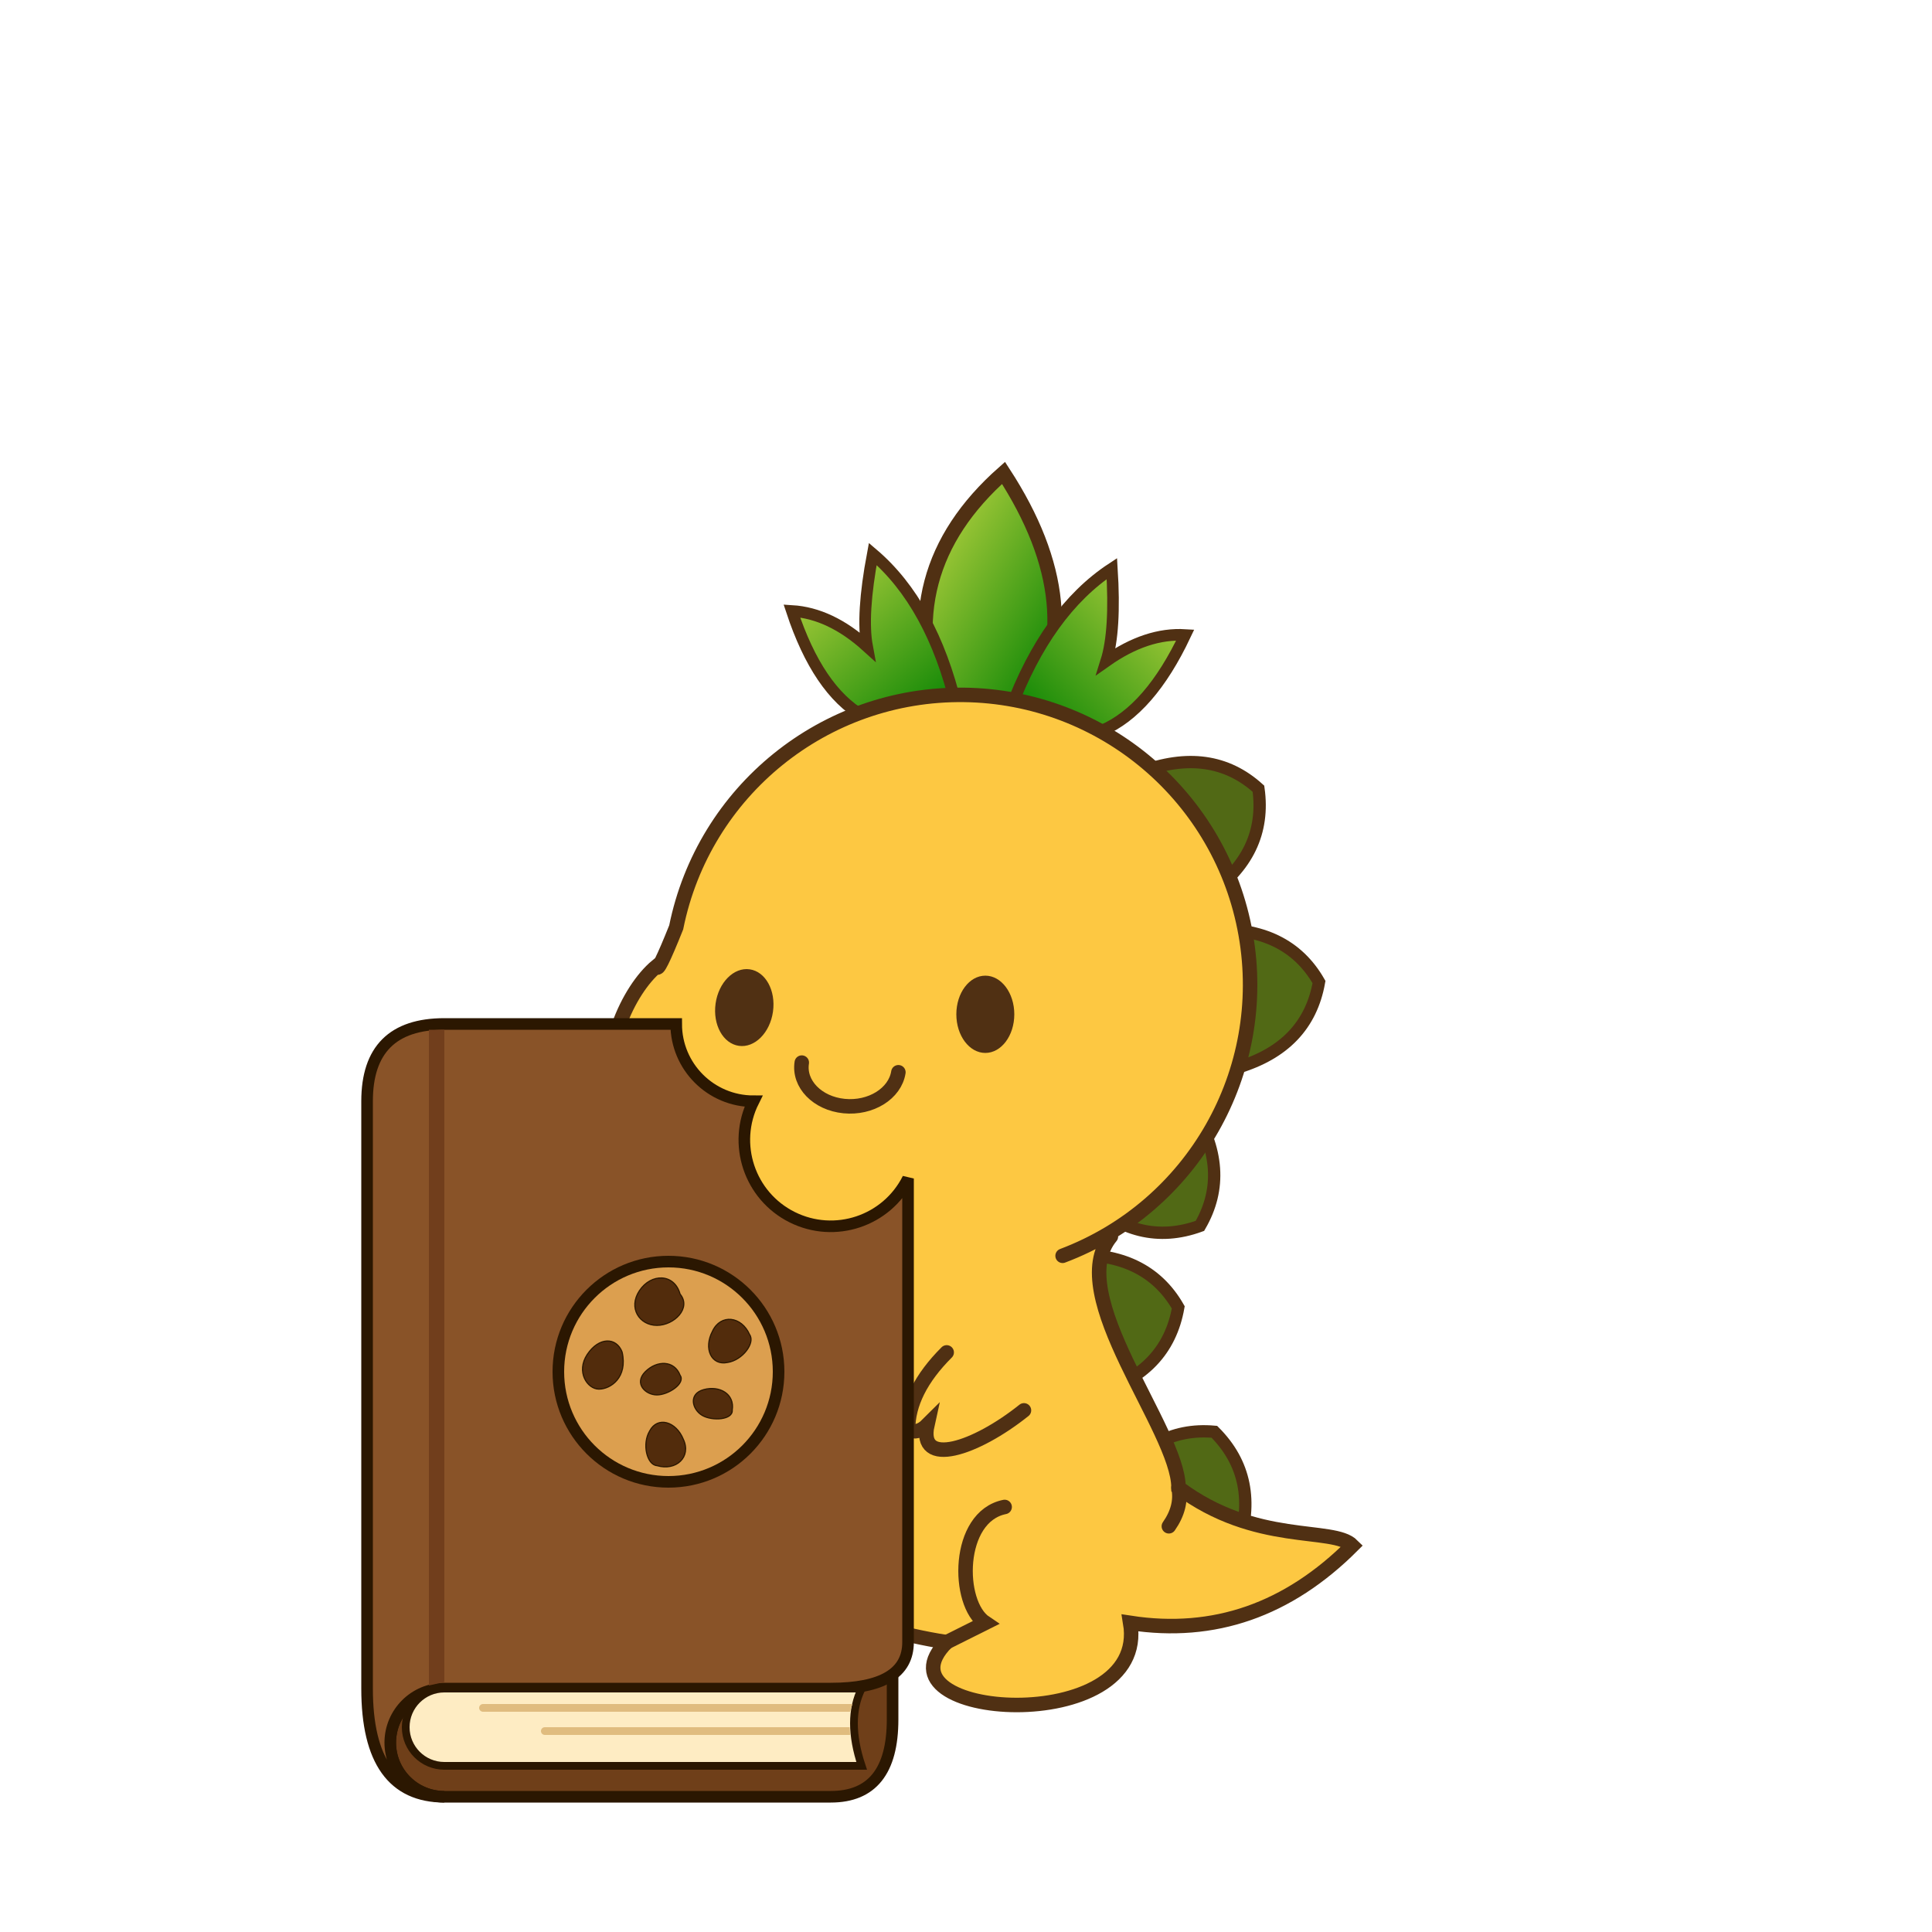
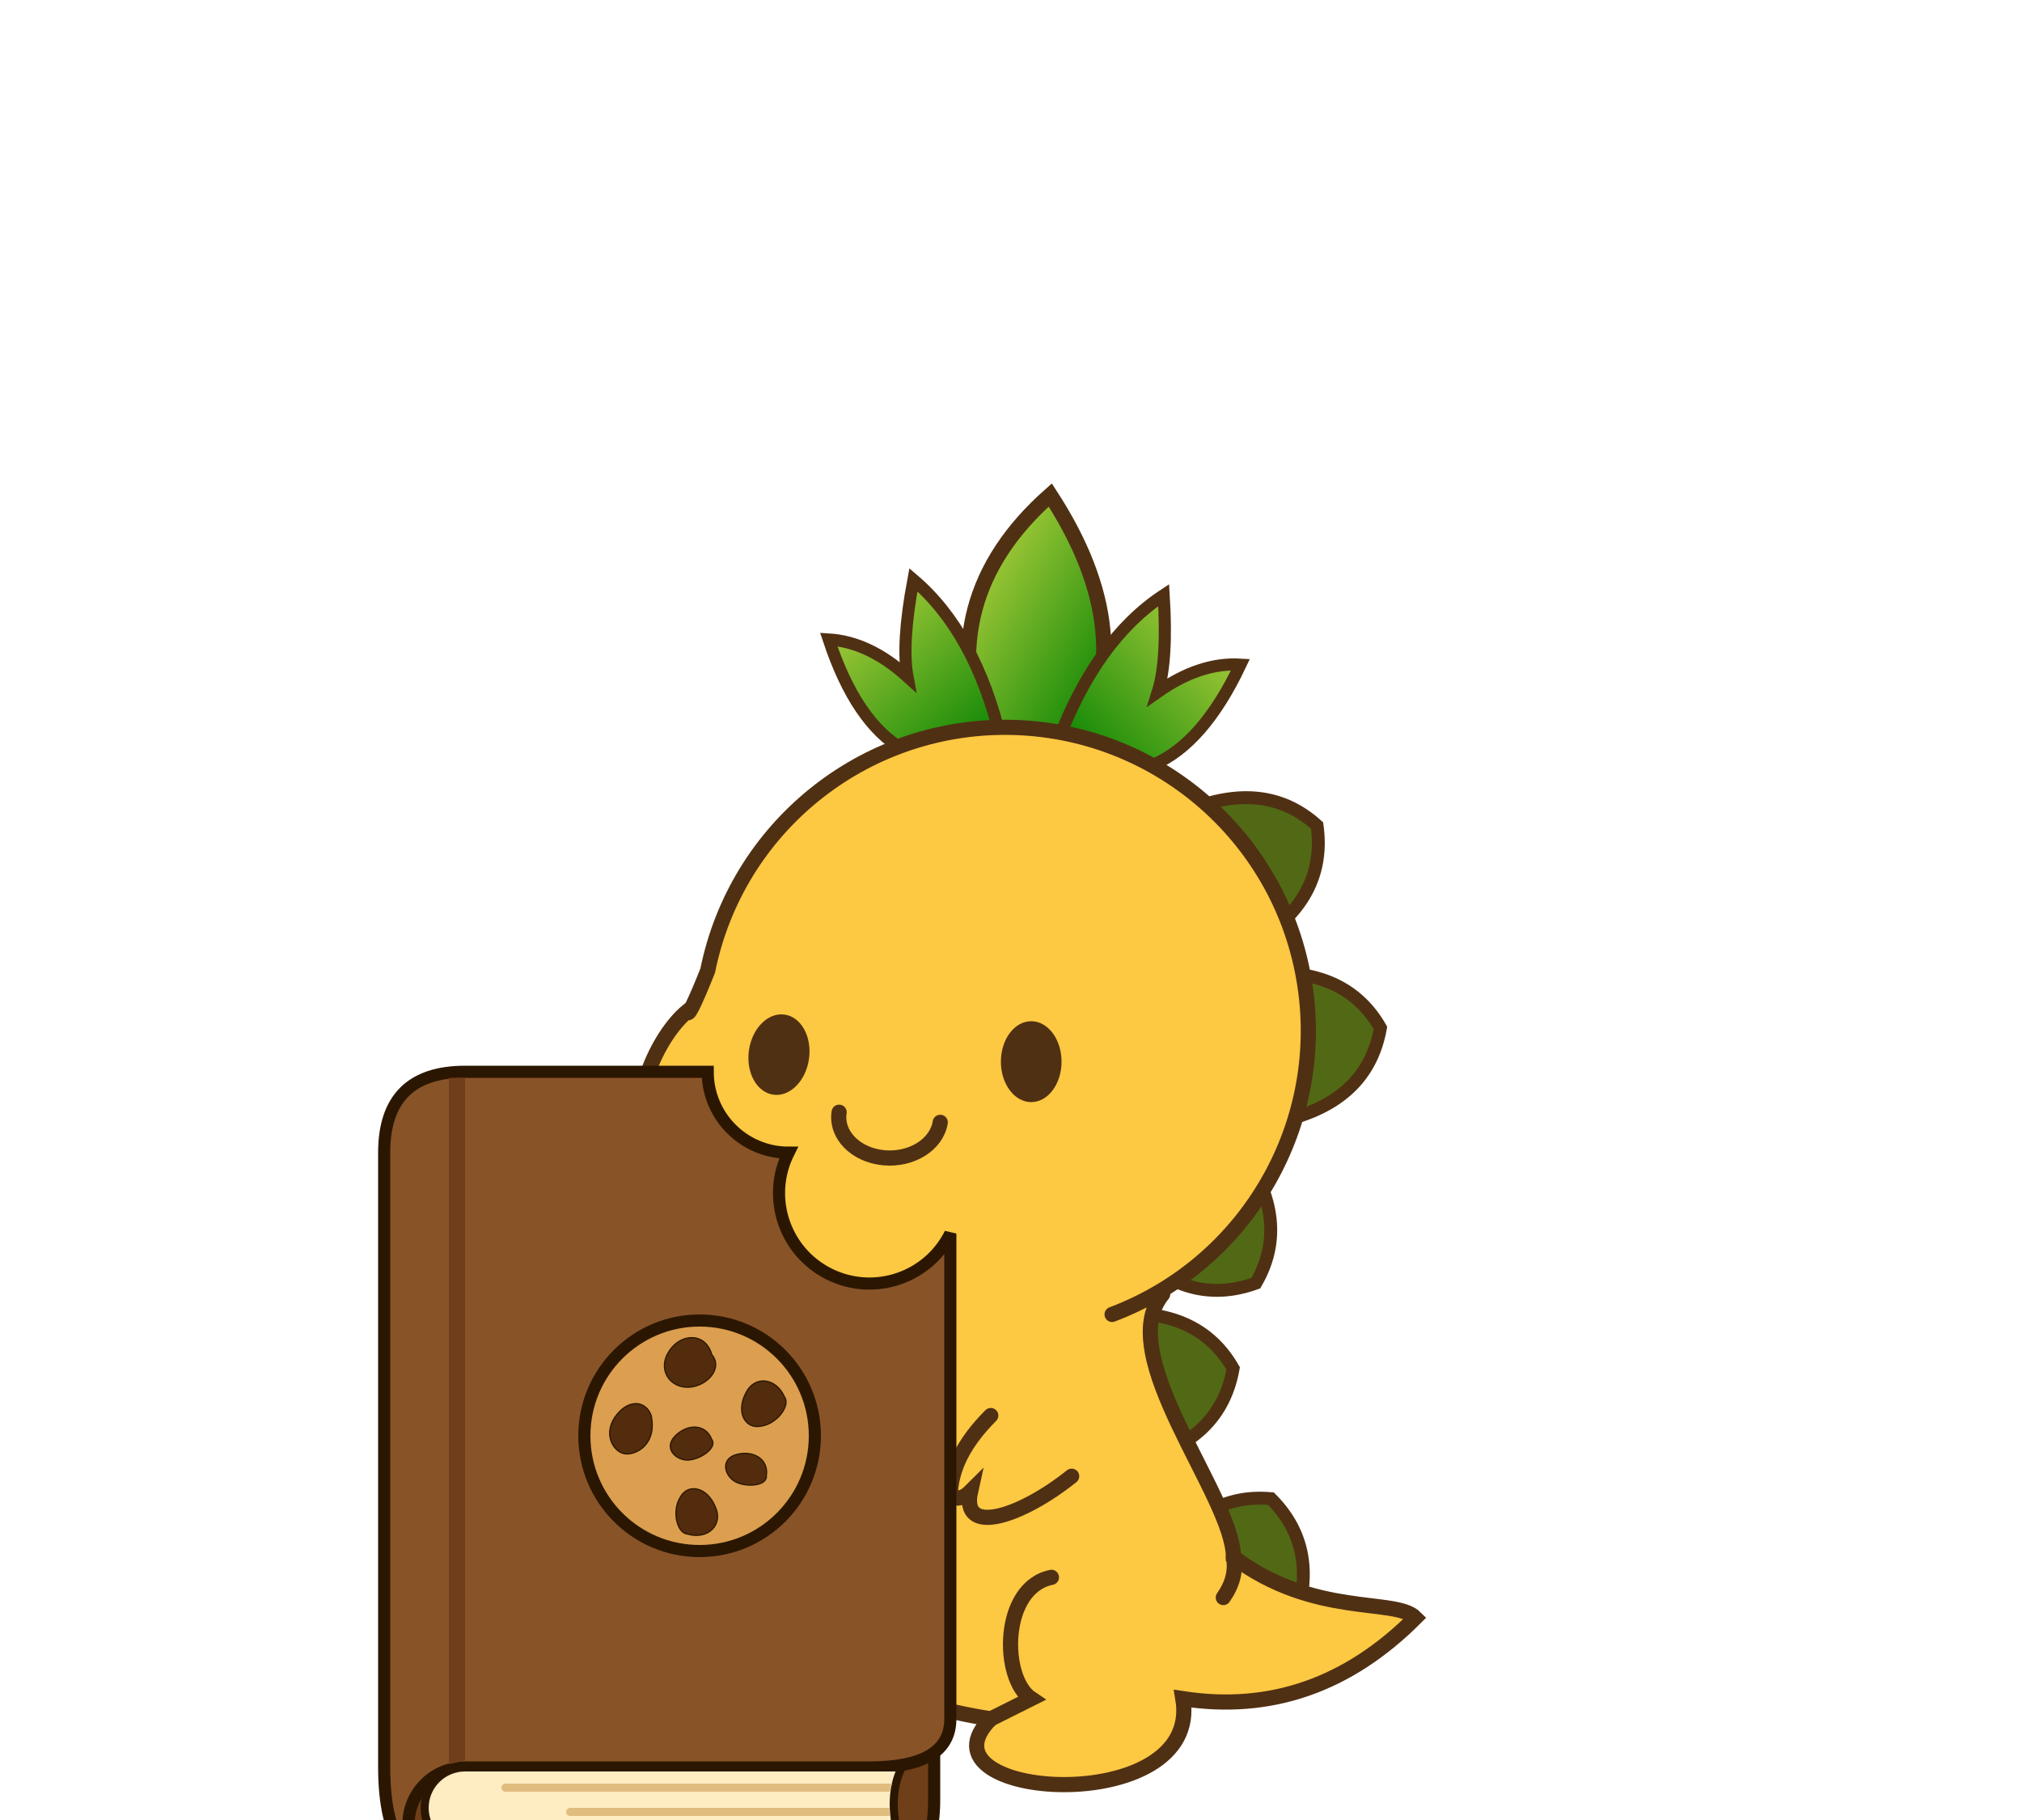
- <svg xmlns="http://www.w3.org/2000/svg" width="100%" height="100%" viewBox="0 0 200 200">
+ <svg xmlns="http://www.w3.org/2000/svg" width="100%" height="100%" viewBox="0 0 200 180">
  <g transform="translate() rotate(3.5)">
    <g transform="translate(8,-5) rotate(3.5)">
      <defs>
        <linearGradient id="leaf-gradient" x1="100%" y1="100%" x2="0%" y2="0%">
          <stop offset="0%" stop-color="green" />
          <stop offset="100%" stop-color="#C4D844" />
        </linearGradient>
        <linearGradient id="edge-leaf-gradient" x1="100%" y1="100%" x2="0%" y2="0%">
          <stop offset="0%" stop-color="green" />
          <stop offset="100%" stop-color="#C4D844" />
        </linearGradient>
        <radialGradient id="edge-leaf-gradient" cx="50%" cy="100%" r="50%" fx="50%" fy="100%">
          <stop offset="0%" style="stop-color:green; stop-opacity:1" />
          <stop offset="100%" style="stop-color:#C4D844; stop-opacity:1" />
        </radialGradient>
        <path id="pineapple-center-leaf" d="M92,73 Q86,59 97,48 Q107,61.5 101,73" style="stroke:#503013;stroke-width:1.5; stroke-linecap:round; fill:url(#leaf-gradient);" />
        <path id="pineapple-edge-leaf" d="M86,75 Q80,72 76,62 Q81,62 86,66 Q85,62 86,54 Q94,60 98,73" style="stroke:#503013;stroke-width:1.5; stroke-linecap:round; fill:url(#edge-leaf-gradient);" />
        <path id="dino-wide-spine" d="M122,82 Q131,80 136,86 Q136,94 128,98" style="stroke:#503013;stroke-width:1.5; fill:#516915;" />
      </defs>
      <use href="#pineapple-center-leaf" x="2" y="0" />
      <g transform="translate(14,14)">
        <use href="#pineapple-edge-leaf" x="4" transform="scale(0.8)" />
        <use href="#pineapple-edge-leaf" x="8" transform="translate(172, 0) scale(-0.8, 0.8)" />
      </g>
    </g>
    <g transform="translate(16,10) scale(0.85)">
      <use href="#dino-wide-spine" x="-2" transform="rotate(-8 122 82)" />
      <use href="#dino-wide-spine" x="10" y="18" transform="rotate(10 122 82)" />
      <use href="#dino-wide-spine" x="40" y="10" transform="rotate(70 122 82)" />
      <use href="#dino-wide-spine" x="" y="60" transform="rotate(10 122 82)" />
      <use href="#dino-wide-spine" x="-66" y="58" transform="rotate(-45 122 82)" />
    </g>
    <path d=" M74.5,154 C72,158 72,162 76,165 C58,172 88,180 90,168 M76,134.5 Q70,138 66,142 Q66,145 69,144 Q67,150 74,148" style="stroke:#503013;stroke-width:1.5; stroke-linecap:round;fill:#FDC842;" />
    <path d="M110,130 A30,30 0 1,0 70,96 Q68,101 68,100 C62,105 56,126 84,130 M79,129.5 C78,130 60,164 98,170 C90,178 119,180 117,168 Q130,170 140,160 C138,158 130,160 122,154 C122,148 110,134 115,128" style="stroke:#503013;stroke-width:1.5; stroke-linecap:round;fill:#FDC842;" />
    <path d="M122,154 Q122.4,156 121,158 M98,170 L102,168 C99,166 99,157 104,156" style="stroke:#503013;stroke-width:1.5; stroke-linecap:round;fill:transparent" />
    <path d="M98,140 Q94,144 94,148 Q95,148.5 96,147.5 C95,152 101,150 106,146" style="stroke:#503013;stroke-width:1.5; stroke-linecap:round; fill:transparent;" />
    <defs>
      <path id="dino-eye" d="M79,105 A3,4 0 0,0 85,105 A3,4 0 0,0 79,105" style="fill:#503013;" />
    </defs>
    <use href="#dino-eye" x="-5" transform="rotate(8 82 105)" />
    <use href="#dino-eye" x="20" y="0" />
    <path d="M83,110 A5,4 0 0,0 93,111" style="stroke:#503013;stroke-width:1.5; stroke-linecap:round;fill:none;" />
  </g>
  <g transform="translate(-18, 50) scale(0.8)">
    <path d="M80,156 A5,5 0 0,0 80,170 L130,170 Q138,170 138,160 L138,150" style="stroke:#2B1701; stroke-width:1.5; fill:#6F3F19;" />
    <path d="M80,70 L110,70                   A10,10 0 0,0 120,80                  A10,10 0 0,0 140,90                  L140,150                  Q140,156 130,156                 L80,156                  A5,5 0 0,0 80,170                 Q70,170 70,156                  L70,80                  Q70,70 80,70" style="stroke:#2B1701; stroke-width:1.5; fill:#895328;" />
    <path d="M78,70.75 L80,70.75 L80,155.15 L78,155.6 L78,70.75" style="fill:#713E1C;" />
    <g transform="translate(94, 100) scale(0.15)">
      <path d="M100,0 A50,50 0 0,1 100,200 A50,50 0 0,1 100,0" style="fill:#2B1701;" />
      <path d="M100,10 A45,45 0 0,1 100,190 A45,45 0 0,1 100,10" style="fill:#DC9F4F" />
      <path d="M110,103                     C105,90 90,90 80,100                     C70,110 80,120 90,120                     C100,120 115,110 110,103" style="fill:#522C0C; stroke:#2B1701; stroke-width:1;" />
      <path d="M155,133                     C150,120 135,120 125,130                     C115,140 125,150 135,150                     C145,150 160,140 155,133" style="fill:#522C0C; stroke:#2B1701; stroke-width:1;" transform="rotate(30, 155, 133)" />
      <path d="M110,33                     C105,15 85,15 75,30                     C65,45 75,60 90,60                     C105,60 120,45 110,33" style="fill:#522C0C; stroke:#2B1701; stroke-width:1;" />
      <path d="M170,68                     C163,52 145,50 138,65                     C130,80 137,95 151,92                     C164,90 175,75 170,68" style="fill:#522C0C; stroke:#2B1701; stroke-width:1;" />
      <path d="M60,83                     C55,70 40,70 30,85                     C20,100 30,115 40,115                     C50,115 65,105 60,83" style="fill:#522C0C; stroke:#2B1701; stroke-width:1;" />
      <path d="M90,181                     C83,165 65,163 58,178                     C50,193 57,208 71,205                     C84,203 95,188 90,181" style="fill:#522C0C; stroke:#2B1701; stroke-width:1;" transform="rotate(130, 90, 181)" />
    </g>
    <path d="M134,156 L80,156 A5,5 0 0,0 80,166 L134,166 Q132,160 134,156" style="stroke:#2B1701; fill:#FEECC3;" />
    <path d="M132.8,158 L85,158 A0.5,0.5 0 0,0 85,159 L132.5,159" style="fill:#E0BC7F;" />
    <path d="M132.45,161 L93,161 A0.5,0.5 0 0,0 93,162 L132.5,162" style="fill:#E0BC7F;" />
  </g>
</svg>
